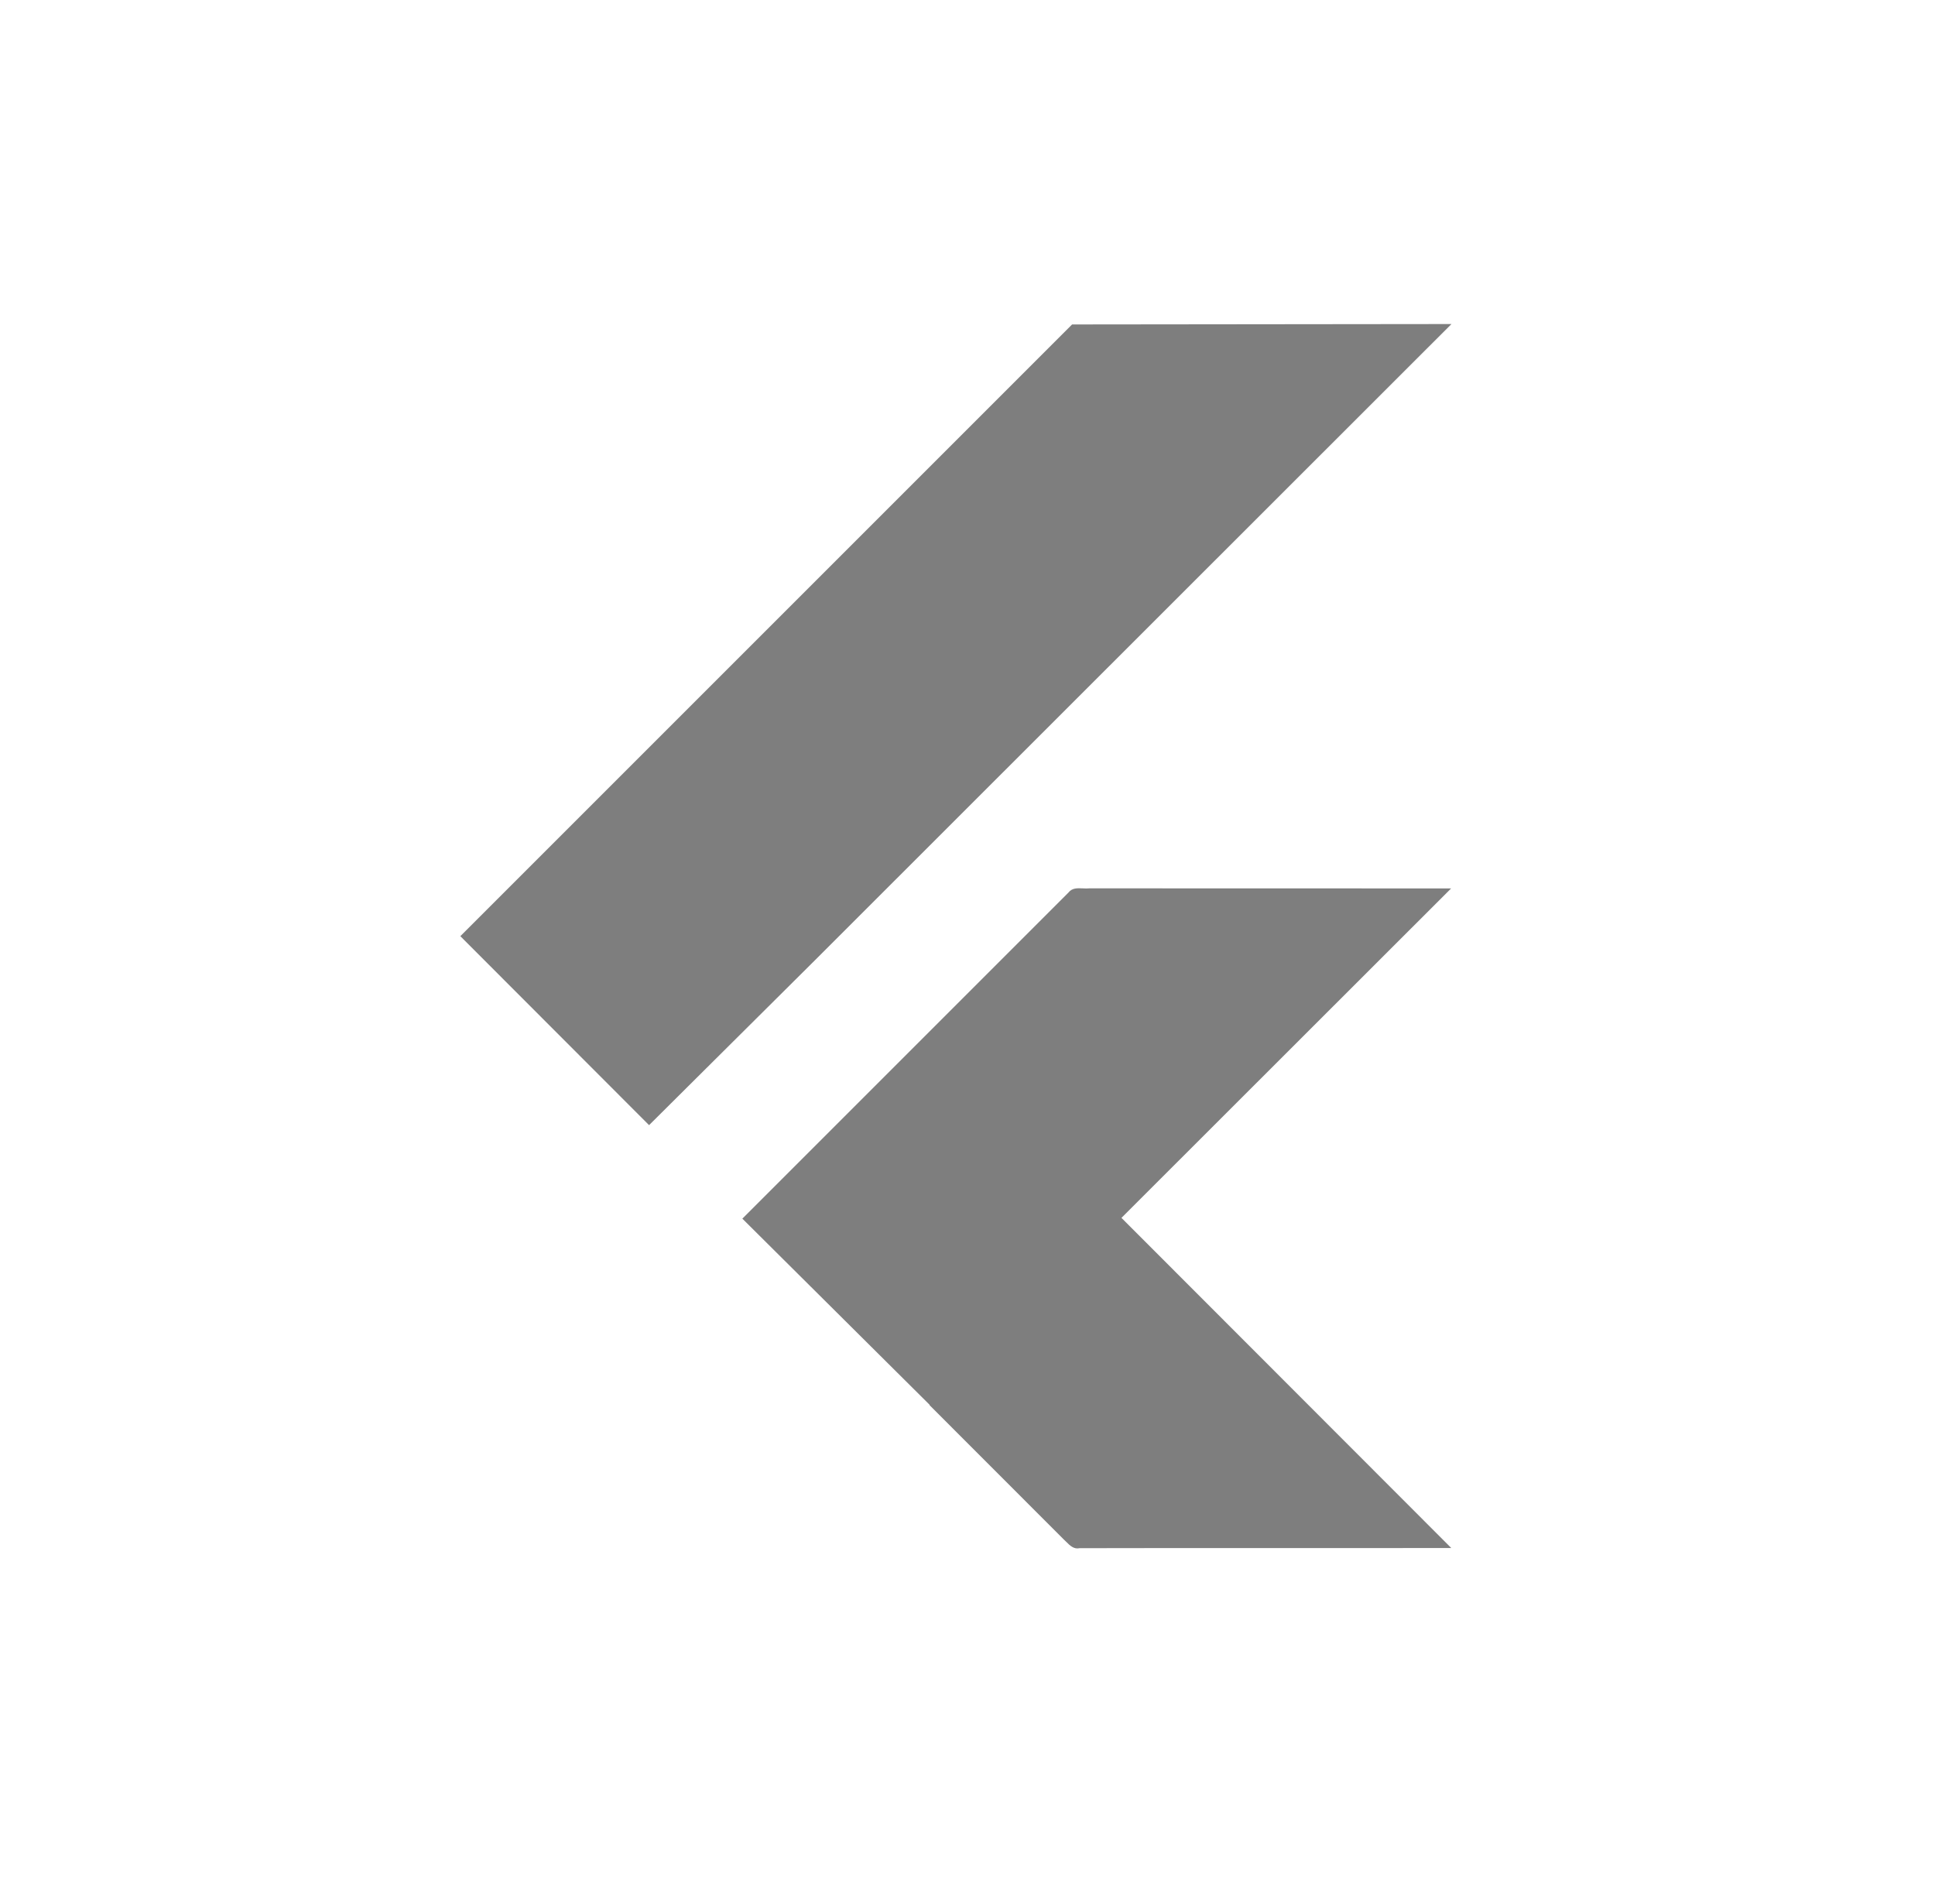
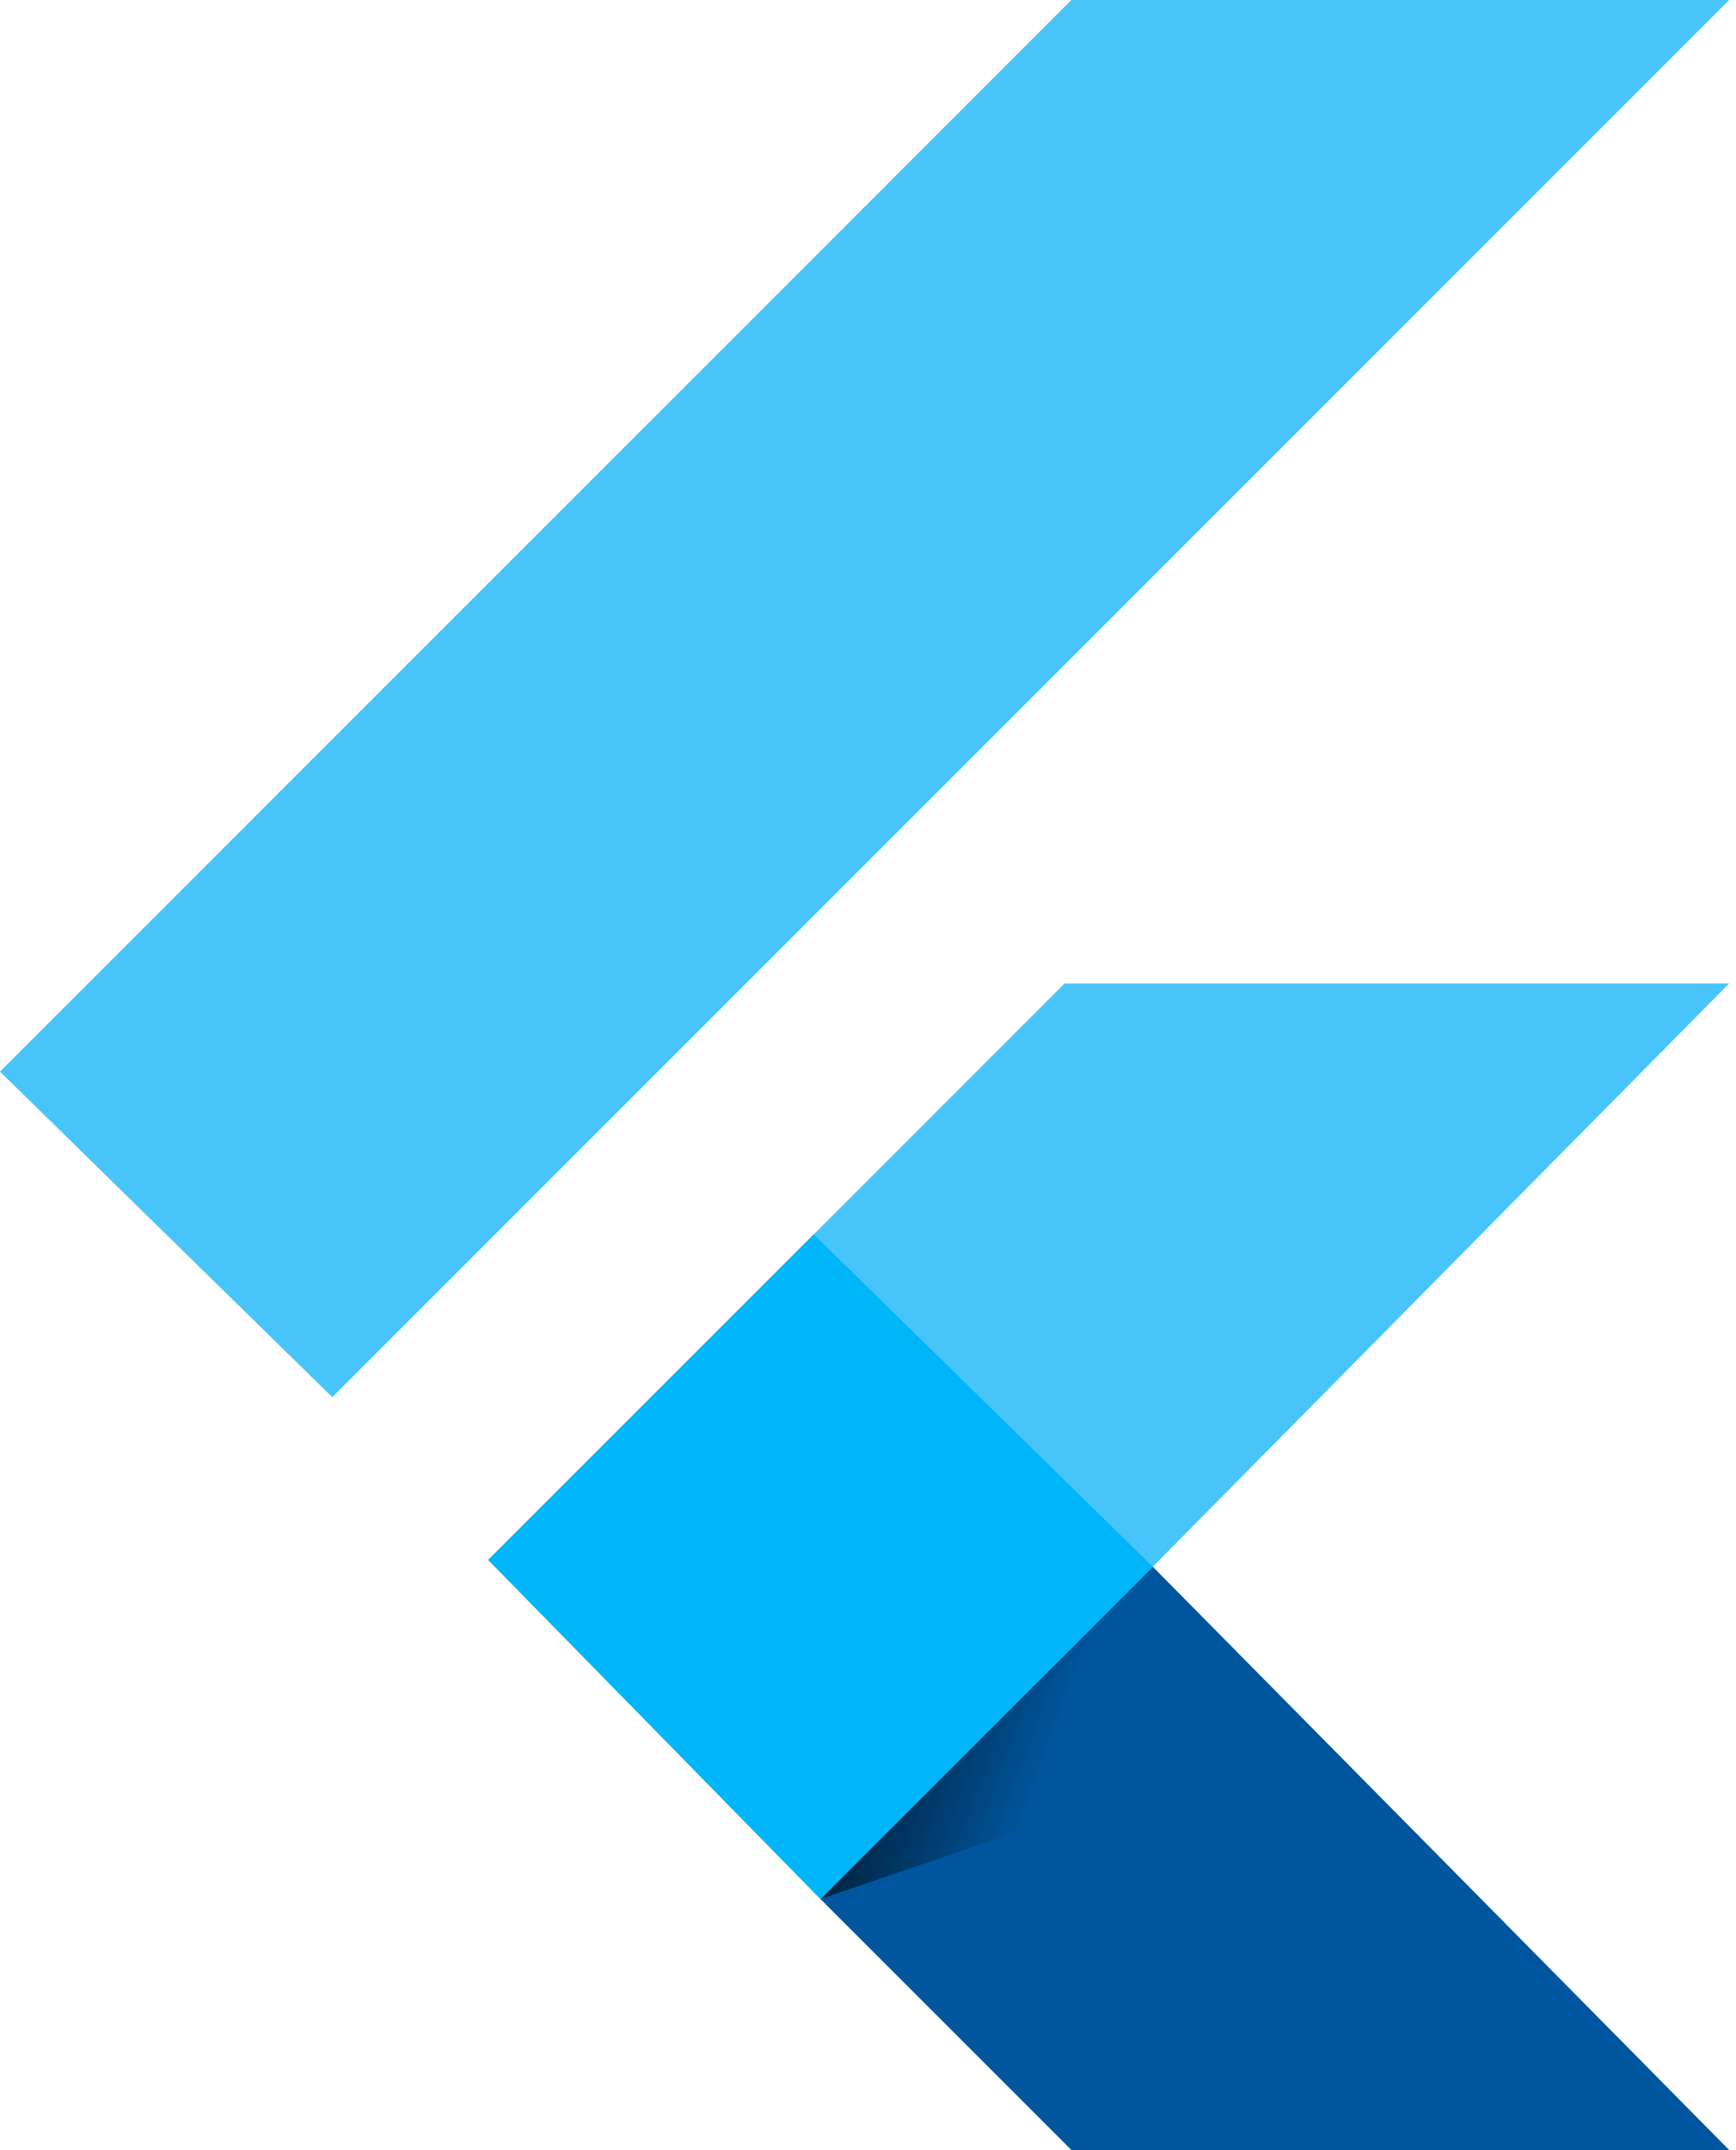
- <svg xmlns="http://www.w3.org/2000/svg" width="62" height="61" fill="none" viewBox="0 0 62 61">
-   <path fill="#7e7e7e" d="m46.507 10.383-12.156.013L14.75 29.997l6.047 6.055 5.316-5.285zM34.7 28.465c-.173-.008-.35-.016-.462.131L23.786 39.048l6.003 5.967-.007.007 4.297 4.3q.042.038.085.082c.117.117.243.243.425.203q2.977-.006 5.955-.004 2.977.003 5.956-.002L35.933 39.023l10.563-10.556-11.59-.003c-.064.008-.135.005-.206.001" />
+ <svg xmlns="http://www.w3.org/2000/svg" preserveAspectRatio="xMidYMid" viewBox="0 0 256 317">
+   <defs>
+     <linearGradient x1="4%" y1="27%" x2="75.9%" y2="52.9%" id="a">
+       <stop offset="0%" />
+       <stop stop-opacity="0" offset="100%" />
+     </linearGradient>
+   </defs>
+   <path fill="#47C5FB" d="M158 0 0 158l49 48L255 0zM157 145l-85 85 49 50 49-49 85-86z" />
+   <path fill="#00569E" d="m121 280 37 37h97l-85-86z" />
+   <path fill="#00B5F8" d="m72 230 48-48 50 49-49 49z" />
+   <path fill-opacity=".8" fill="url(#a)" d="m121 280 41-14 4-31z" />
</svg>
